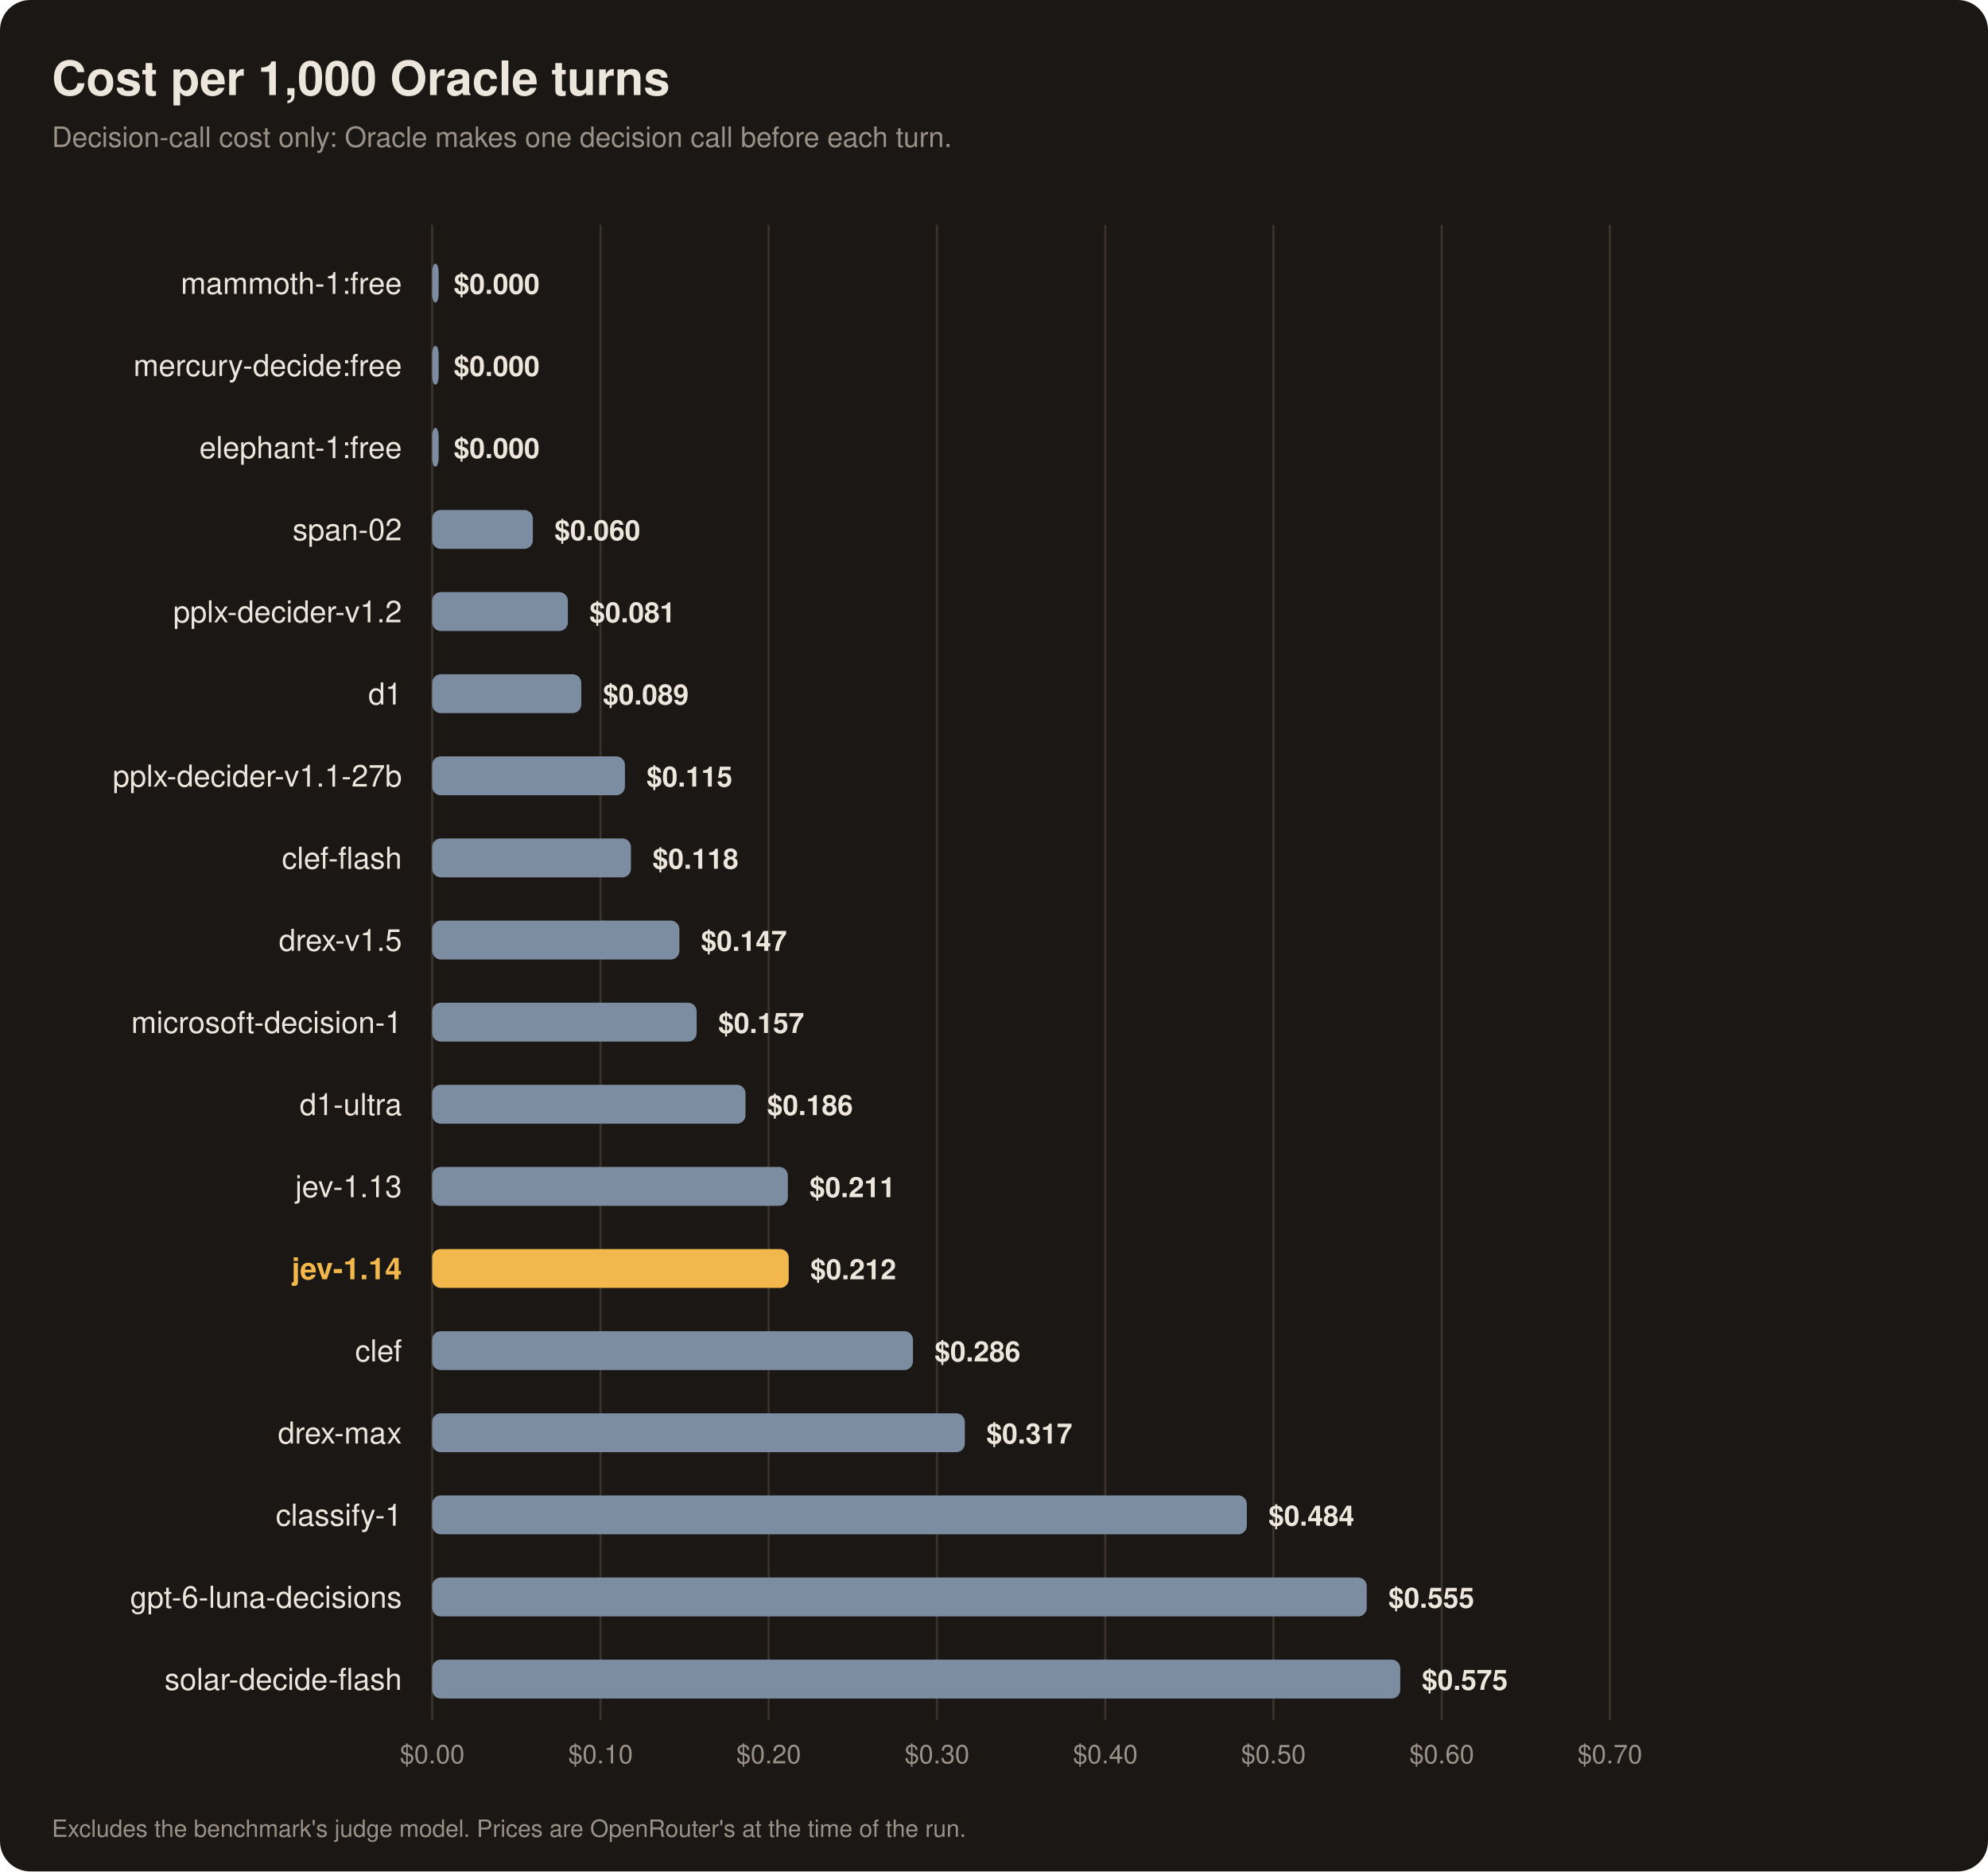
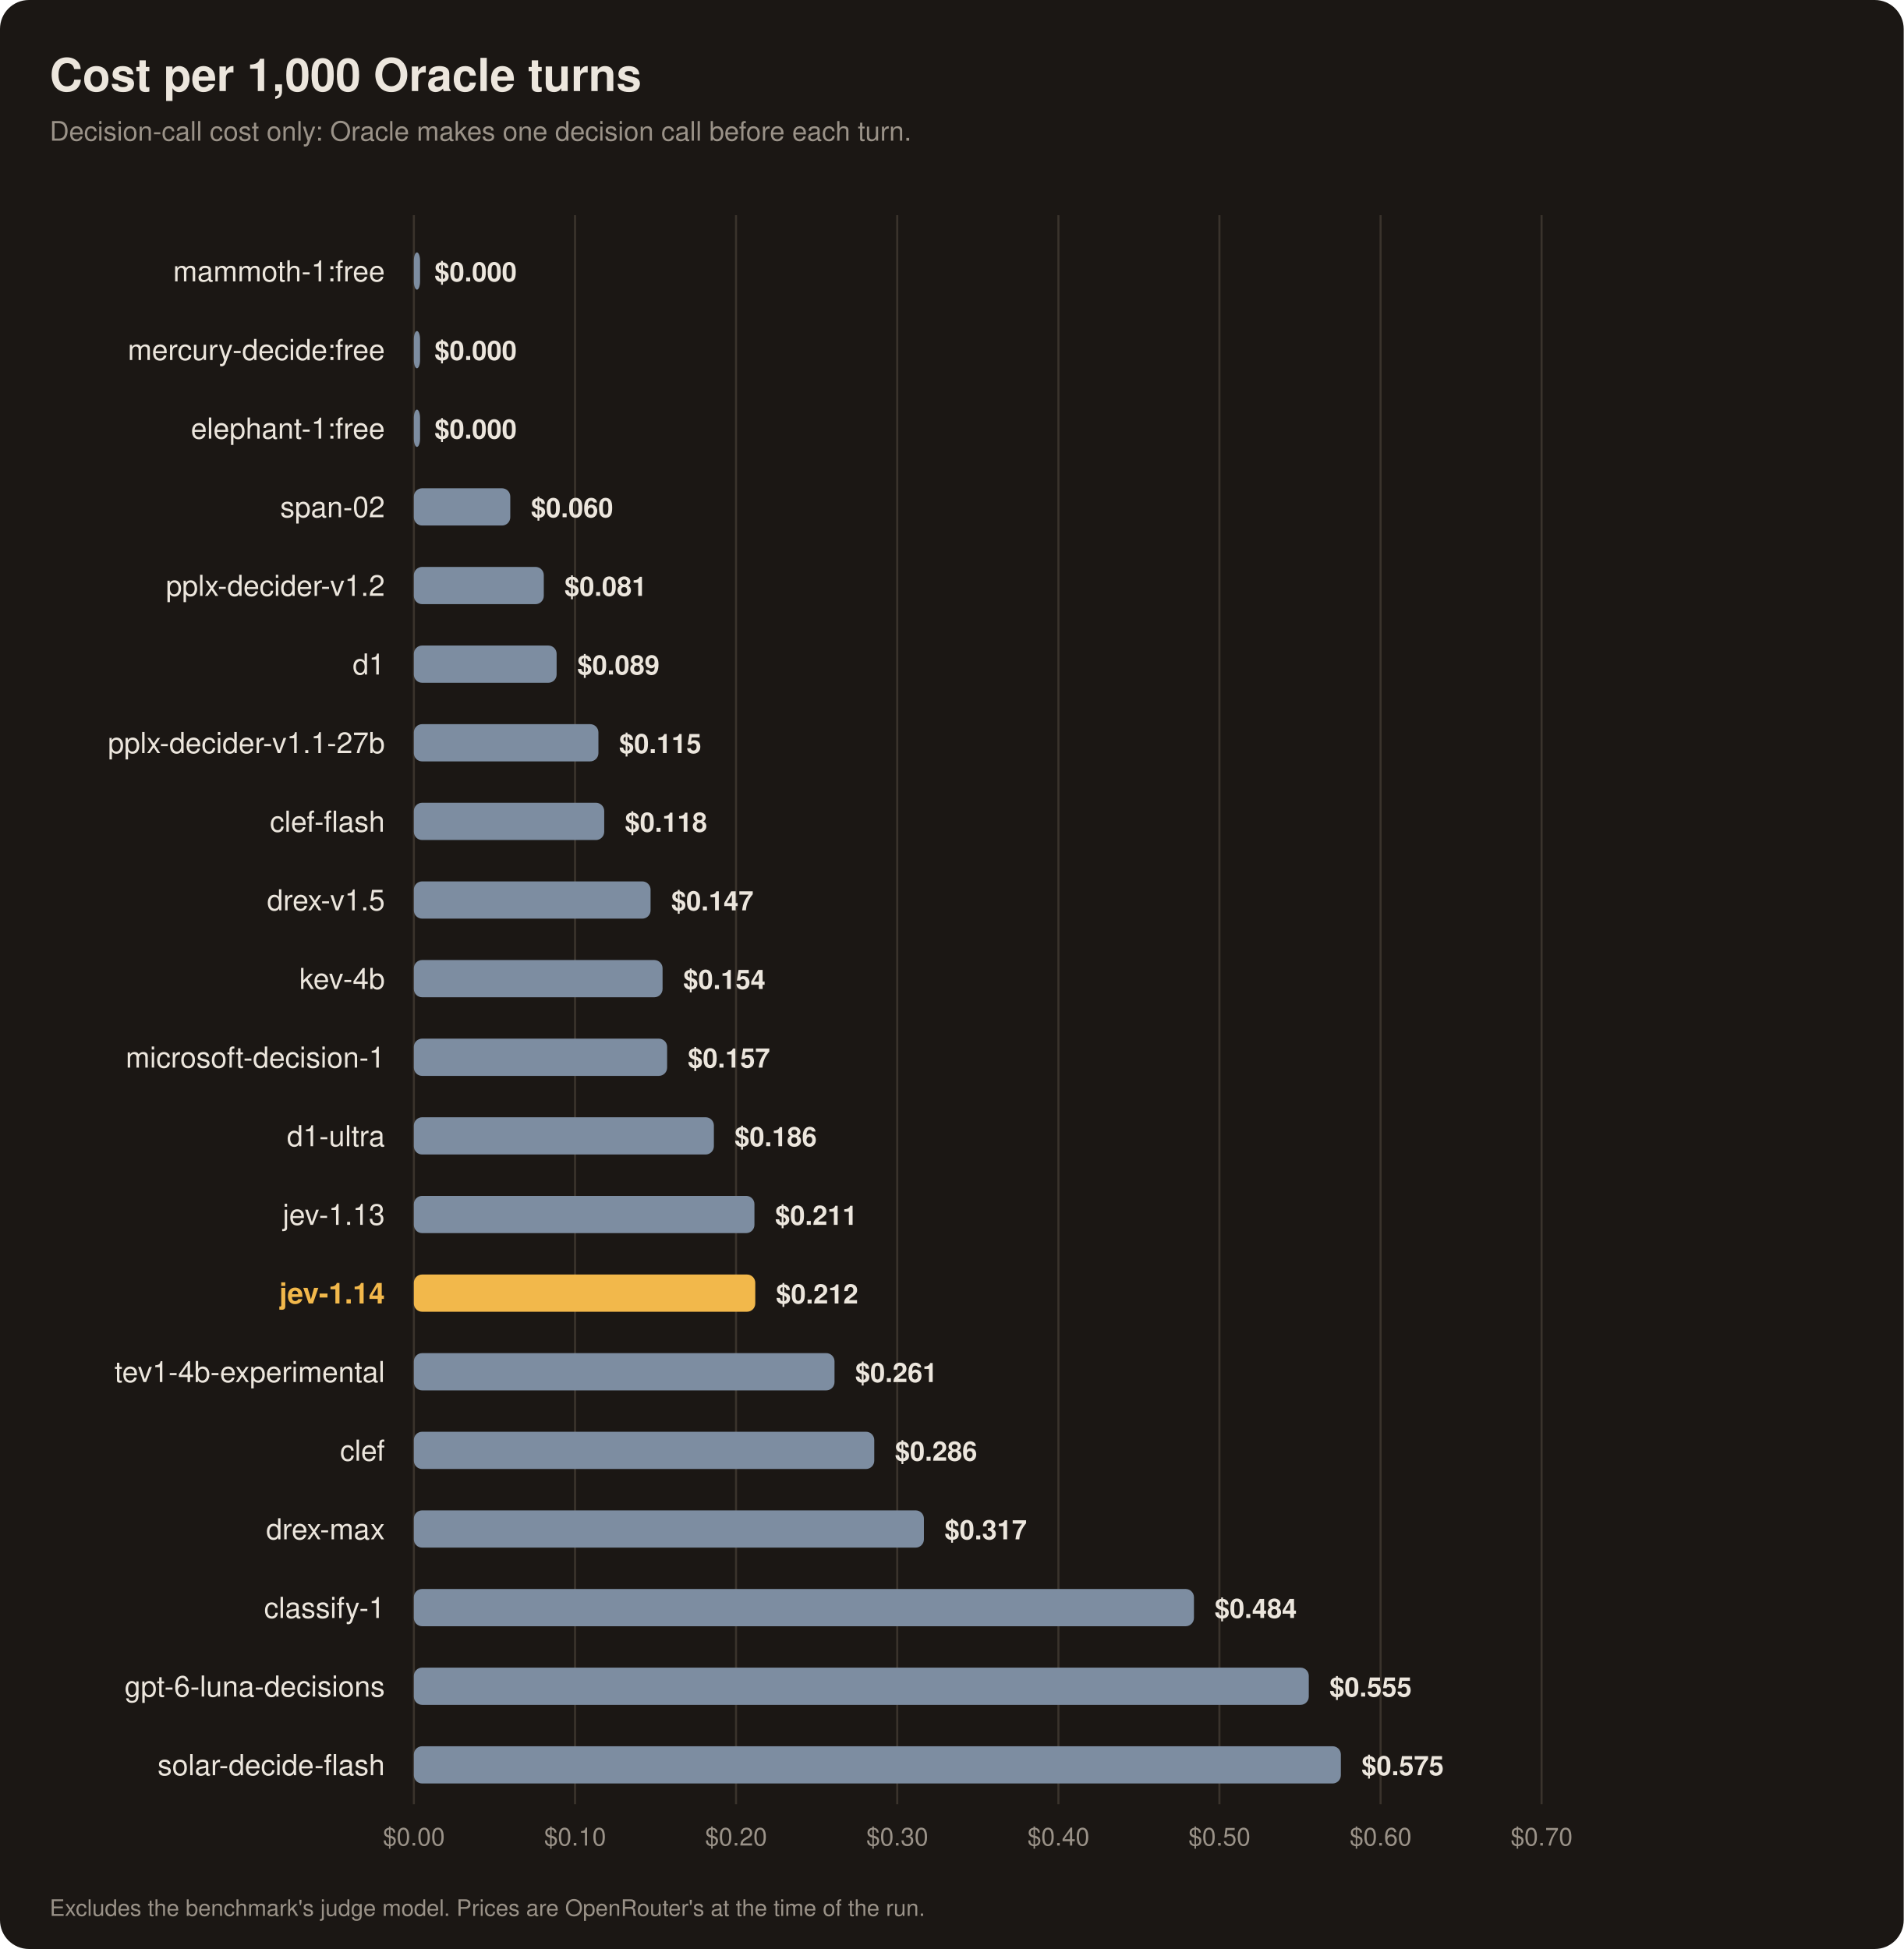
- <svg xmlns="http://www.w3.org/2000/svg" viewBox="0 0 920 866" width="920" role="img" aria-label="Cost per 1,000 Oracle turns" font-family="-apple-system,BlinkMacSystemFont,'Segoe UI',Helvetica,Arial,sans-serif">
-   <rect width="920" height="866" rx="14" fill="#1b1714" />
+ <svg xmlns="http://www.w3.org/2000/svg" viewBox="0 0 920 942" width="920" role="img" aria-label="Cost per 1,000 Oracle turns" font-family="-apple-system,BlinkMacSystemFont,'Segoe UI',Helvetica,Arial,sans-serif">
+   <rect width="920" height="942" rx="14" fill="#1b1714" />
  <text x="24.0" y="44.0" font-size="22" font-weight="700" fill="#ece6dd" text-anchor="start">Cost per 1,000 Oracle turns</text>
  <text x="24.0" y="68.0" font-size="13" font-weight="400" fill="#9a9288" text-anchor="start">Decision-call cost only: Oracle makes one decision call before each turn.</text>
-   <line x1="200.0" y1="104.0" x2="200.0" y2="796.0" stroke="#3a332c" stroke-width="1.0" />
-   <text x="200.0" y="816.0" font-size="12" font-weight="400" fill="#9a9288" text-anchor="middle">$0.00</text>
-   <line x1="277.9" y1="104.0" x2="277.9" y2="796.0" stroke="#3a332c" stroke-width="1.0" />
-   <text x="277.9" y="816.0" font-size="12" font-weight="400" fill="#9a9288" text-anchor="middle">$0.10</text>
-   <line x1="355.7" y1="104.0" x2="355.7" y2="796.0" stroke="#3a332c" stroke-width="1.0" />
-   <text x="355.7" y="816.0" font-size="12" font-weight="400" fill="#9a9288" text-anchor="middle">$0.20</text>
-   <line x1="433.6" y1="104.0" x2="433.6" y2="796.0" stroke="#3a332c" stroke-width="1.0" />
-   <text x="433.6" y="816.0" font-size="12" font-weight="400" fill="#9a9288" text-anchor="middle">$0.30</text>
-   <line x1="511.5" y1="104.0" x2="511.5" y2="796.0" stroke="#3a332c" stroke-width="1.0" />
-   <text x="511.5" y="816.0" font-size="12" font-weight="400" fill="#9a9288" text-anchor="middle">$0.40</text>
-   <line x1="589.3" y1="104.0" x2="589.3" y2="796.0" stroke="#3a332c" stroke-width="1.0" />
-   <text x="589.3" y="816.0" font-size="12" font-weight="400" fill="#9a9288" text-anchor="middle">$0.50</text>
-   <line x1="667.2" y1="104.0" x2="667.2" y2="796.0" stroke="#3a332c" stroke-width="1.0" />
-   <text x="667.2" y="816.0" font-size="12" font-weight="400" fill="#9a9288" text-anchor="middle">$0.60</text>
-   <line x1="745.0" y1="104.0" x2="745.0" y2="796.0" stroke="#3a332c" stroke-width="1.0" />
-   <text x="745.0" y="816.0" font-size="12" font-weight="400" fill="#9a9288" text-anchor="middle">$0.70</text>
+   <line x1="200.0" y1="104.0" x2="200.0" y2="872.0" stroke="#3a332c" stroke-width="1.0" />
+   <text x="200.0" y="892.0" font-size="12" font-weight="400" fill="#9a9288" text-anchor="middle">$0.00</text>
+   <line x1="277.9" y1="104.0" x2="277.9" y2="872.0" stroke="#3a332c" stroke-width="1.0" />
+   <text x="277.9" y="892.0" font-size="12" font-weight="400" fill="#9a9288" text-anchor="middle">$0.10</text>
+   <line x1="355.7" y1="104.0" x2="355.7" y2="872.0" stroke="#3a332c" stroke-width="1.0" />
+   <text x="355.7" y="892.0" font-size="12" font-weight="400" fill="#9a9288" text-anchor="middle">$0.20</text>
+   <line x1="433.6" y1="104.0" x2="433.6" y2="872.0" stroke="#3a332c" stroke-width="1.0" />
+   <text x="433.6" y="892.0" font-size="12" font-weight="400" fill="#9a9288" text-anchor="middle">$0.30</text>
+   <line x1="511.5" y1="104.0" x2="511.5" y2="872.0" stroke="#3a332c" stroke-width="1.0" />
+   <text x="511.5" y="892.0" font-size="12" font-weight="400" fill="#9a9288" text-anchor="middle">$0.40</text>
+   <line x1="589.3" y1="104.0" x2="589.3" y2="872.0" stroke="#3a332c" stroke-width="1.0" />
+   <text x="589.3" y="892.0" font-size="12" font-weight="400" fill="#9a9288" text-anchor="middle">$0.50</text>
+   <line x1="667.2" y1="104.0" x2="667.2" y2="872.0" stroke="#3a332c" stroke-width="1.0" />
+   <text x="667.2" y="892.0" font-size="12" font-weight="400" fill="#9a9288" text-anchor="middle">$0.60</text>
+   <line x1="745.0" y1="104.0" x2="745.0" y2="872.0" stroke="#3a332c" stroke-width="1.0" />
+   <text x="745.0" y="892.0" font-size="12" font-weight="400" fill="#9a9288" text-anchor="middle">$0.70</text>
  <text x="186.0" y="136.0" font-size="14" font-weight="500" fill="#ece6dd" text-anchor="end">mammoth-1:free</text>
  <rect x="200.0" y="122.0" width="3.0" height="18.0" rx="4.0" fill="#7d8da1" />
  <text x="210.0" y="136.0" font-size="13" font-weight="600" fill="#ece6dd" text-anchor="start">$0.000</text>
  <text x="186.0" y="174.0" font-size="14" font-weight="500" fill="#ece6dd" text-anchor="end">mercury-decide:free</text>
  <rect x="200.0" y="160.0" width="3.0" height="18.0" rx="4.0" fill="#7d8da1" />
  <text x="210.0" y="174.0" font-size="13" font-weight="600" fill="#ece6dd" text-anchor="start">$0.000</text>
  <text x="186.0" y="212.0" font-size="14" font-weight="500" fill="#ece6dd" text-anchor="end">elephant-1:free</text>
  <rect x="200.0" y="198.0" width="3.0" height="18.0" rx="4.0" fill="#7d8da1" />
  <text x="210.0" y="212.0" font-size="13" font-weight="600" fill="#ece6dd" text-anchor="start">$0.000</text>
  <text x="186.0" y="250.0" font-size="14" font-weight="500" fill="#ece6dd" text-anchor="end">span-02</text>
  <rect x="200.0" y="236.0" width="46.6" height="18.0" rx="4.0" fill="#7d8da1" />
  <text x="256.6" y="250.0" font-size="13" font-weight="600" fill="#ece6dd" text-anchor="start">$0.060</text>
  <text x="186.0" y="288.0" font-size="14" font-weight="500" fill="#ece6dd" text-anchor="end">pplx-decider-v1.2</text>
  <rect x="200.0" y="274.0" width="62.8" height="18.0" rx="4.0" fill="#7d8da1" />
  <text x="272.8" y="288.0" font-size="13" font-weight="600" fill="#ece6dd" text-anchor="start">$0.081</text>
  <text x="186.0" y="326.0" font-size="14" font-weight="500" fill="#ece6dd" text-anchor="end">d1</text>
  <rect x="200.0" y="312.0" width="69.0" height="18.0" rx="4.0" fill="#7d8da1" />
  <text x="279.0" y="326.0" font-size="13" font-weight="600" fill="#ece6dd" text-anchor="start">$0.089</text>
  <text x="186.0" y="364.0" font-size="14" font-weight="500" fill="#ece6dd" text-anchor="end">pplx-decider-v1.1-27b</text>
  <rect x="200.0" y="350.0" width="89.2" height="18.0" rx="4.0" fill="#7d8da1" />
  <text x="299.2" y="364.0" font-size="13" font-weight="600" fill="#ece6dd" text-anchor="start">$0.115</text>
  <text x="186.0" y="402.0" font-size="14" font-weight="500" fill="#ece6dd" text-anchor="end">clef-flash</text>
  <rect x="200.0" y="388.0" width="92.0" height="18.0" rx="4.0" fill="#7d8da1" />
  <text x="302.0" y="402.0" font-size="13" font-weight="600" fill="#ece6dd" text-anchor="start">$0.118</text>
  <text x="186.0" y="440.0" font-size="14" font-weight="500" fill="#ece6dd" text-anchor="end">drex-v1.5</text>
  <rect x="200.0" y="426.0" width="114.4" height="18.0" rx="4.0" fill="#7d8da1" />
  <text x="324.4" y="440.0" font-size="13" font-weight="600" fill="#ece6dd" text-anchor="start">$0.147</text>
-   <text x="186.0" y="478.0" font-size="14" font-weight="500" fill="#ece6dd" text-anchor="end">microsoft-decision-1</text>
-   <rect x="200.0" y="464.0" width="122.4" height="18.0" rx="4.0" fill="#7d8da1" />
-   <text x="332.4" y="478.0" font-size="13" font-weight="600" fill="#ece6dd" text-anchor="start">$0.157</text>
-   <text x="186.0" y="516.0" font-size="14" font-weight="500" fill="#ece6dd" text-anchor="end">d1-ultra</text>
-   <rect x="200.0" y="502.0" width="145.0" height="18.0" rx="4.0" fill="#7d8da1" />
-   <text x="355.0" y="516.0" font-size="13" font-weight="600" fill="#ece6dd" text-anchor="start">$0.186</text>
-   <text x="186.0" y="554.0" font-size="14" font-weight="500" fill="#ece6dd" text-anchor="end">jev-1.13</text>
-   <rect x="200.0" y="540.0" width="164.6" height="18.0" rx="4.0" fill="#7d8da1" />
-   <text x="374.6" y="554.0" font-size="13" font-weight="600" fill="#ece6dd" text-anchor="start">$0.211</text>
-   <text x="186.0" y="592.0" font-size="14" font-weight="700" fill="#f2b84b" text-anchor="end">jev-1.14</text>
-   <rect x="200.0" y="578.0" width="165.0" height="18.0" rx="4.0" fill="#f2b84b" />
-   <text x="375.0" y="592.0" font-size="13" font-weight="600" fill="#ece6dd" text-anchor="start">$0.212</text>
-   <text x="186.0" y="630.0" font-size="14" font-weight="500" fill="#ece6dd" text-anchor="end">clef</text>
-   <rect x="200.0" y="616.0" width="222.5" height="18.0" rx="4.0" fill="#7d8da1" />
-   <text x="432.5" y="630.0" font-size="13" font-weight="600" fill="#ece6dd" text-anchor="start">$0.286</text>
-   <text x="186.0" y="668.0" font-size="14" font-weight="500" fill="#ece6dd" text-anchor="end">drex-max</text>
-   <rect x="200.0" y="654.0" width="246.5" height="18.0" rx="4.0" fill="#7d8da1" />
-   <text x="456.5" y="668.0" font-size="13" font-weight="600" fill="#ece6dd" text-anchor="start">$0.317</text>
-   <text x="186.0" y="706.0" font-size="14" font-weight="500" fill="#ece6dd" text-anchor="end">classify-1</text>
-   <rect x="200.0" y="692.0" width="377.0" height="18.0" rx="4.0" fill="#7d8da1" />
-   <text x="587.0" y="706.0" font-size="13" font-weight="600" fill="#ece6dd" text-anchor="start">$0.484</text>
-   <text x="186.0" y="744.0" font-size="14" font-weight="500" fill="#ece6dd" text-anchor="end">gpt-6-luna-decisions</text>
-   <rect x="200.0" y="730.0" width="432.5" height="18.0" rx="4.0" fill="#7d8da1" />
-   <text x="642.5" y="744.0" font-size="13" font-weight="600" fill="#ece6dd" text-anchor="start">$0.555</text>
-   <text x="186.0" y="782.0" font-size="14" font-weight="500" fill="#ece6dd" text-anchor="end">solar-decide-flash</text>
-   <rect x="200.0" y="768.0" width="448.0" height="18.0" rx="4.0" fill="#7d8da1" />
-   <text x="658.0" y="782.0" font-size="13" font-weight="600" fill="#ece6dd" text-anchor="start">$0.575</text>
-   <text x="24.0" y="850.0" font-size="11" font-weight="400" fill="#9a9288" text-anchor="start">Excludes the benchmark's judge model. Prices are OpenRouter's at the time of the run.</text>
+   <text x="186.0" y="478.0" font-size="14" font-weight="500" fill="#ece6dd" text-anchor="end">kev-4b</text>
+   <rect x="200.0" y="464.0" width="120.2" height="18.0" rx="4.0" fill="#7d8da1" />
+   <text x="330.2" y="478.0" font-size="13" font-weight="600" fill="#ece6dd" text-anchor="start">$0.154</text>
+   <text x="186.0" y="516.0" font-size="14" font-weight="500" fill="#ece6dd" text-anchor="end">microsoft-decision-1</text>
+   <rect x="200.0" y="502.0" width="122.4" height="18.0" rx="4.0" fill="#7d8da1" />
+   <text x="332.4" y="516.0" font-size="13" font-weight="600" fill="#ece6dd" text-anchor="start">$0.157</text>
+   <text x="186.0" y="554.0" font-size="14" font-weight="500" fill="#ece6dd" text-anchor="end">d1-ultra</text>
+   <rect x="200.0" y="540.0" width="145.0" height="18.0" rx="4.0" fill="#7d8da1" />
+   <text x="355.0" y="554.0" font-size="13" font-weight="600" fill="#ece6dd" text-anchor="start">$0.186</text>
+   <text x="186.0" y="592.0" font-size="14" font-weight="500" fill="#ece6dd" text-anchor="end">jev-1.13</text>
+   <rect x="200.0" y="578.0" width="164.6" height="18.0" rx="4.0" fill="#7d8da1" />
+   <text x="374.6" y="592.0" font-size="13" font-weight="600" fill="#ece6dd" text-anchor="start">$0.211</text>
+   <text x="186.0" y="630.0" font-size="14" font-weight="700" fill="#f2b84b" text-anchor="end">jev-1.14</text>
+   <rect x="200.0" y="616.0" width="165.0" height="18.0" rx="4.0" fill="#f2b84b" />
+   <text x="375.0" y="630.0" font-size="13" font-weight="600" fill="#ece6dd" text-anchor="start">$0.212</text>
+   <text x="186.0" y="668.0" font-size="14" font-weight="500" fill="#ece6dd" text-anchor="end">tev1-4b-experimental</text>
+   <rect x="200.0" y="654.0" width="203.3" height="18.0" rx="4.0" fill="#7d8da1" />
+   <text x="413.3" y="668.0" font-size="13" font-weight="600" fill="#ece6dd" text-anchor="start">$0.261</text>
+   <text x="186.0" y="706.0" font-size="14" font-weight="500" fill="#ece6dd" text-anchor="end">clef</text>
+   <rect x="200.0" y="692.0" width="222.5" height="18.0" rx="4.0" fill="#7d8da1" />
+   <text x="432.5" y="706.0" font-size="13" font-weight="600" fill="#ece6dd" text-anchor="start">$0.286</text>
+   <text x="186.0" y="744.0" font-size="14" font-weight="500" fill="#ece6dd" text-anchor="end">drex-max</text>
+   <rect x="200.0" y="730.0" width="246.5" height="18.0" rx="4.0" fill="#7d8da1" />
+   <text x="456.5" y="744.0" font-size="13" font-weight="600" fill="#ece6dd" text-anchor="start">$0.317</text>
+   <text x="186.0" y="782.0" font-size="14" font-weight="500" fill="#ece6dd" text-anchor="end">classify-1</text>
+   <rect x="200.0" y="768.0" width="377.0" height="18.0" rx="4.0" fill="#7d8da1" />
+   <text x="587.0" y="782.0" font-size="13" font-weight="600" fill="#ece6dd" text-anchor="start">$0.484</text>
+   <text x="186.0" y="820.0" font-size="14" font-weight="500" fill="#ece6dd" text-anchor="end">gpt-6-luna-decisions</text>
+   <rect x="200.0" y="806.0" width="432.5" height="18.0" rx="4.0" fill="#7d8da1" />
+   <text x="642.5" y="820.0" font-size="13" font-weight="600" fill="#ece6dd" text-anchor="start">$0.555</text>
+   <text x="186.0" y="858.0" font-size="14" font-weight="500" fill="#ece6dd" text-anchor="end">solar-decide-flash</text>
+   <rect x="200.0" y="844.0" width="448.0" height="18.0" rx="4.0" fill="#7d8da1" />
+   <text x="658.0" y="858.0" font-size="13" font-weight="600" fill="#ece6dd" text-anchor="start">$0.575</text>
+   <text x="24.0" y="926.0" font-size="11" font-weight="400" fill="#9a9288" text-anchor="start">Excludes the benchmark's judge model. Prices are OpenRouter's at the time of the run.</text>
</svg>
